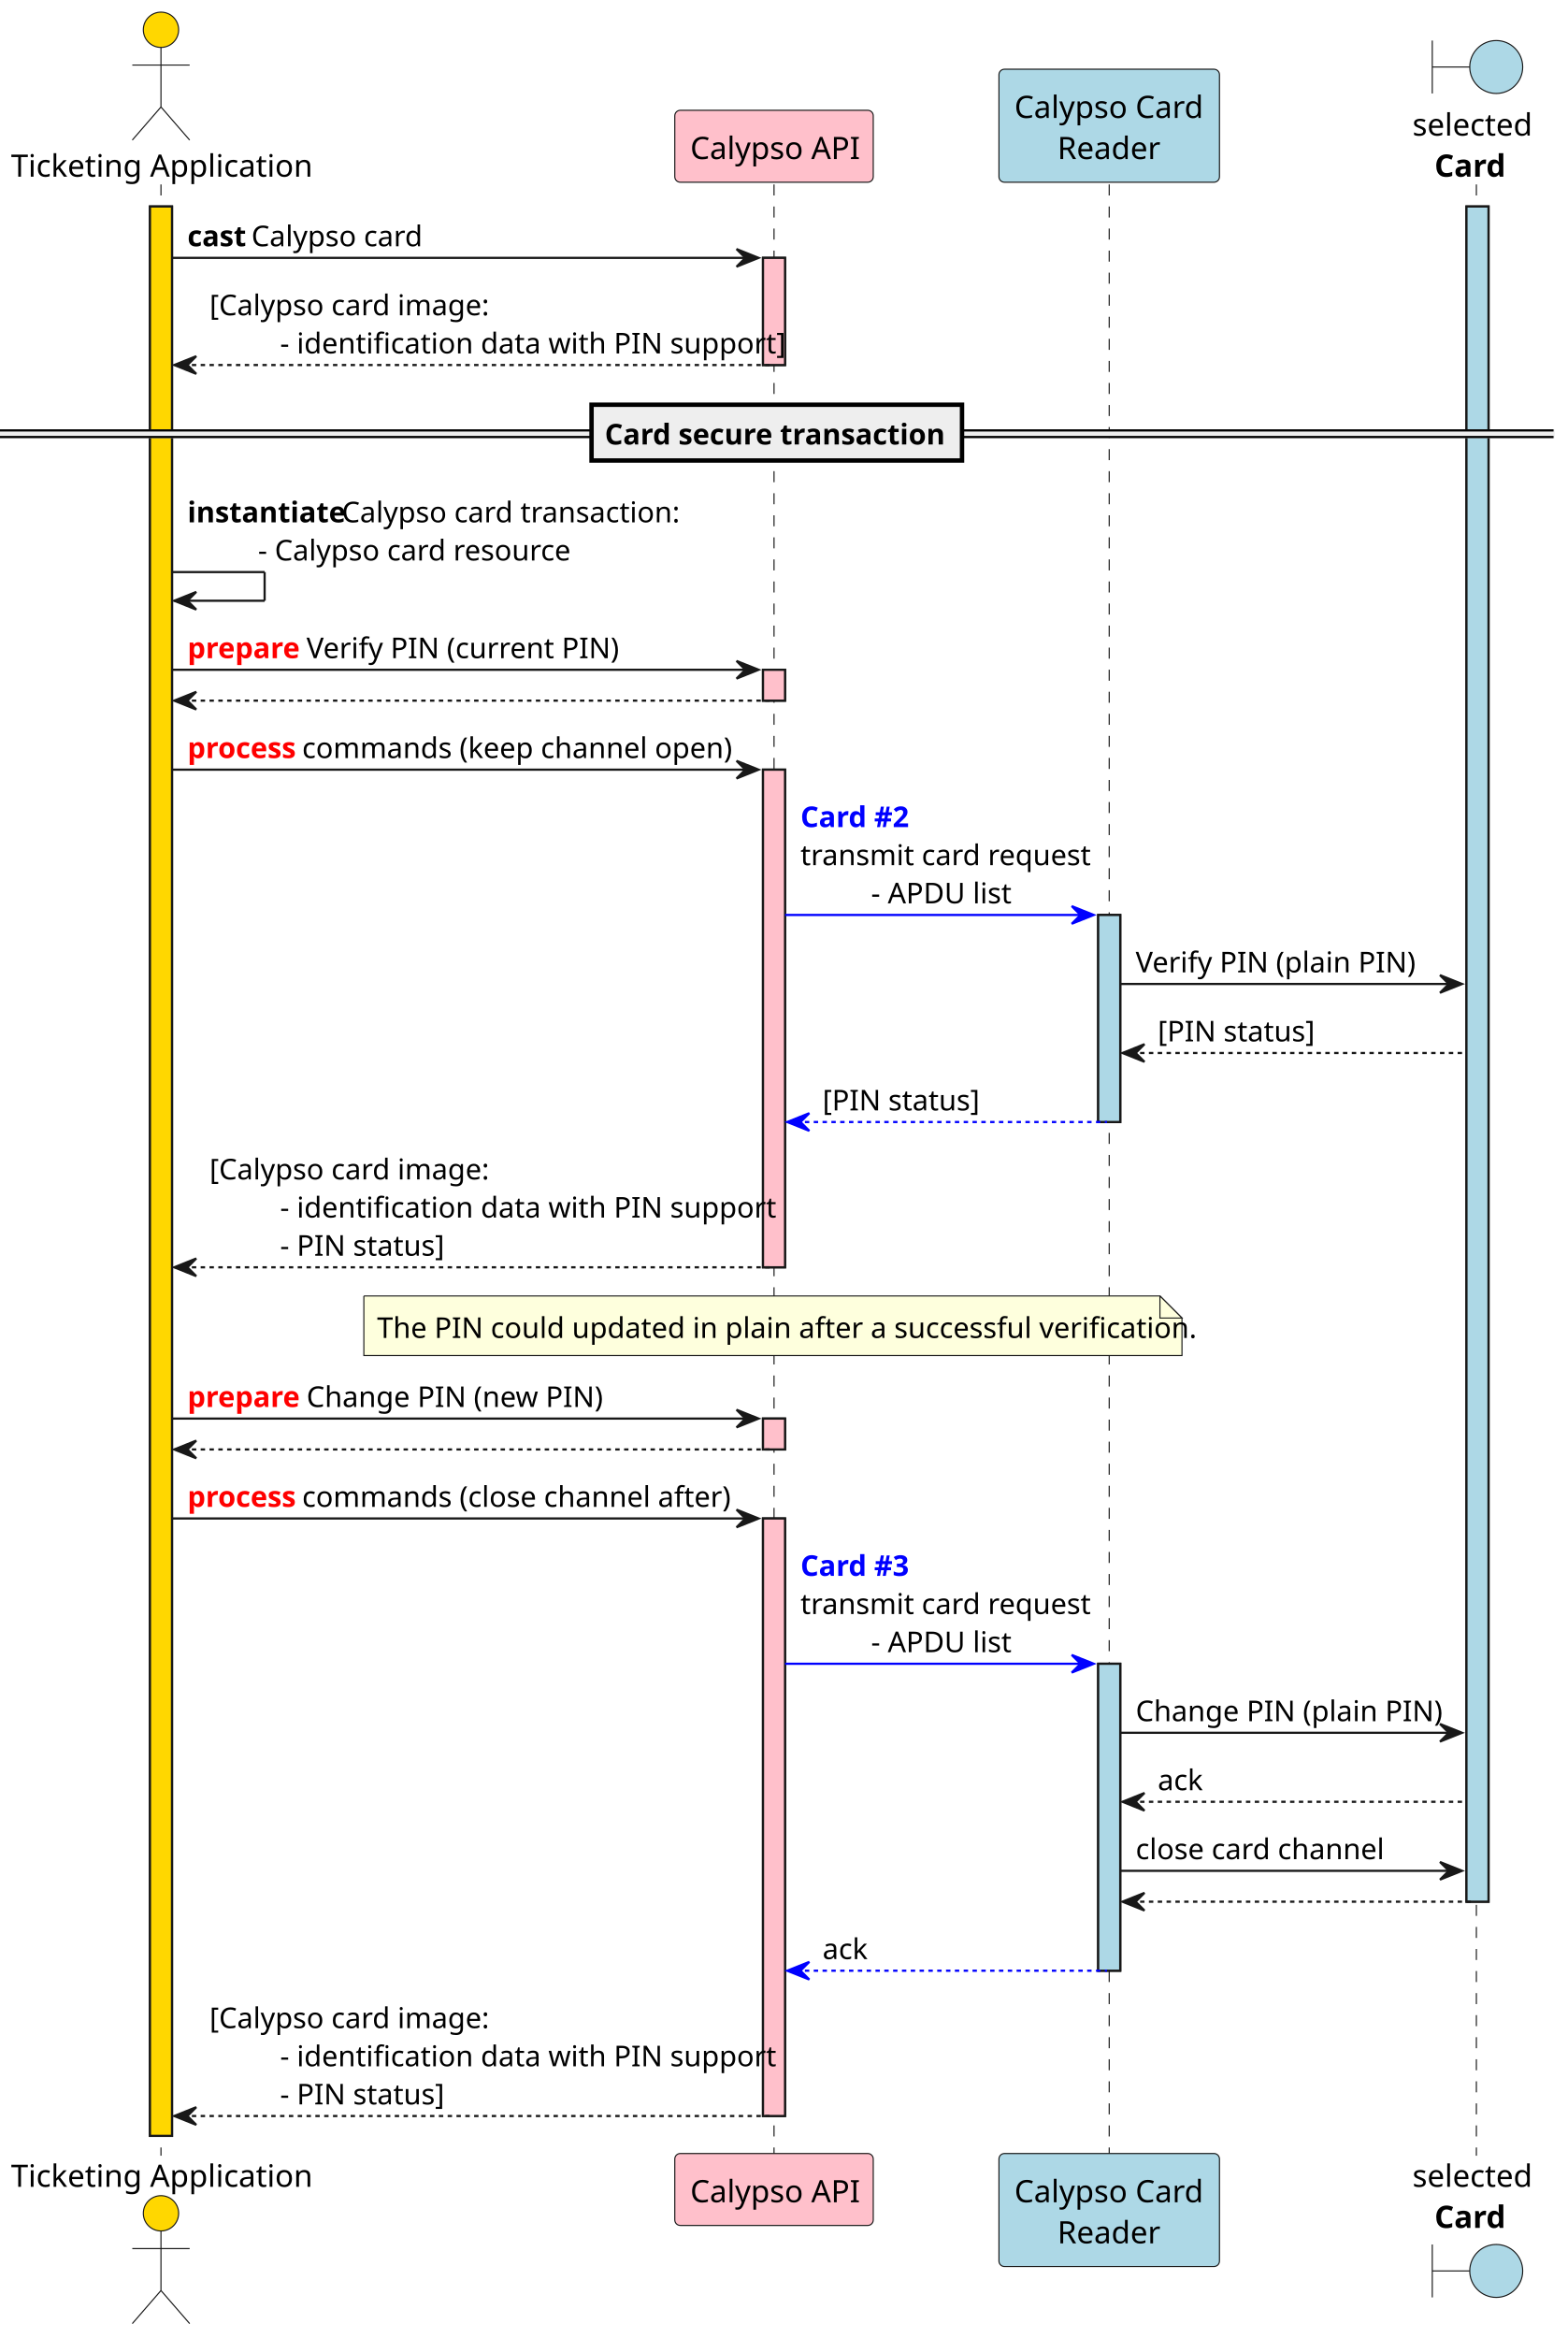
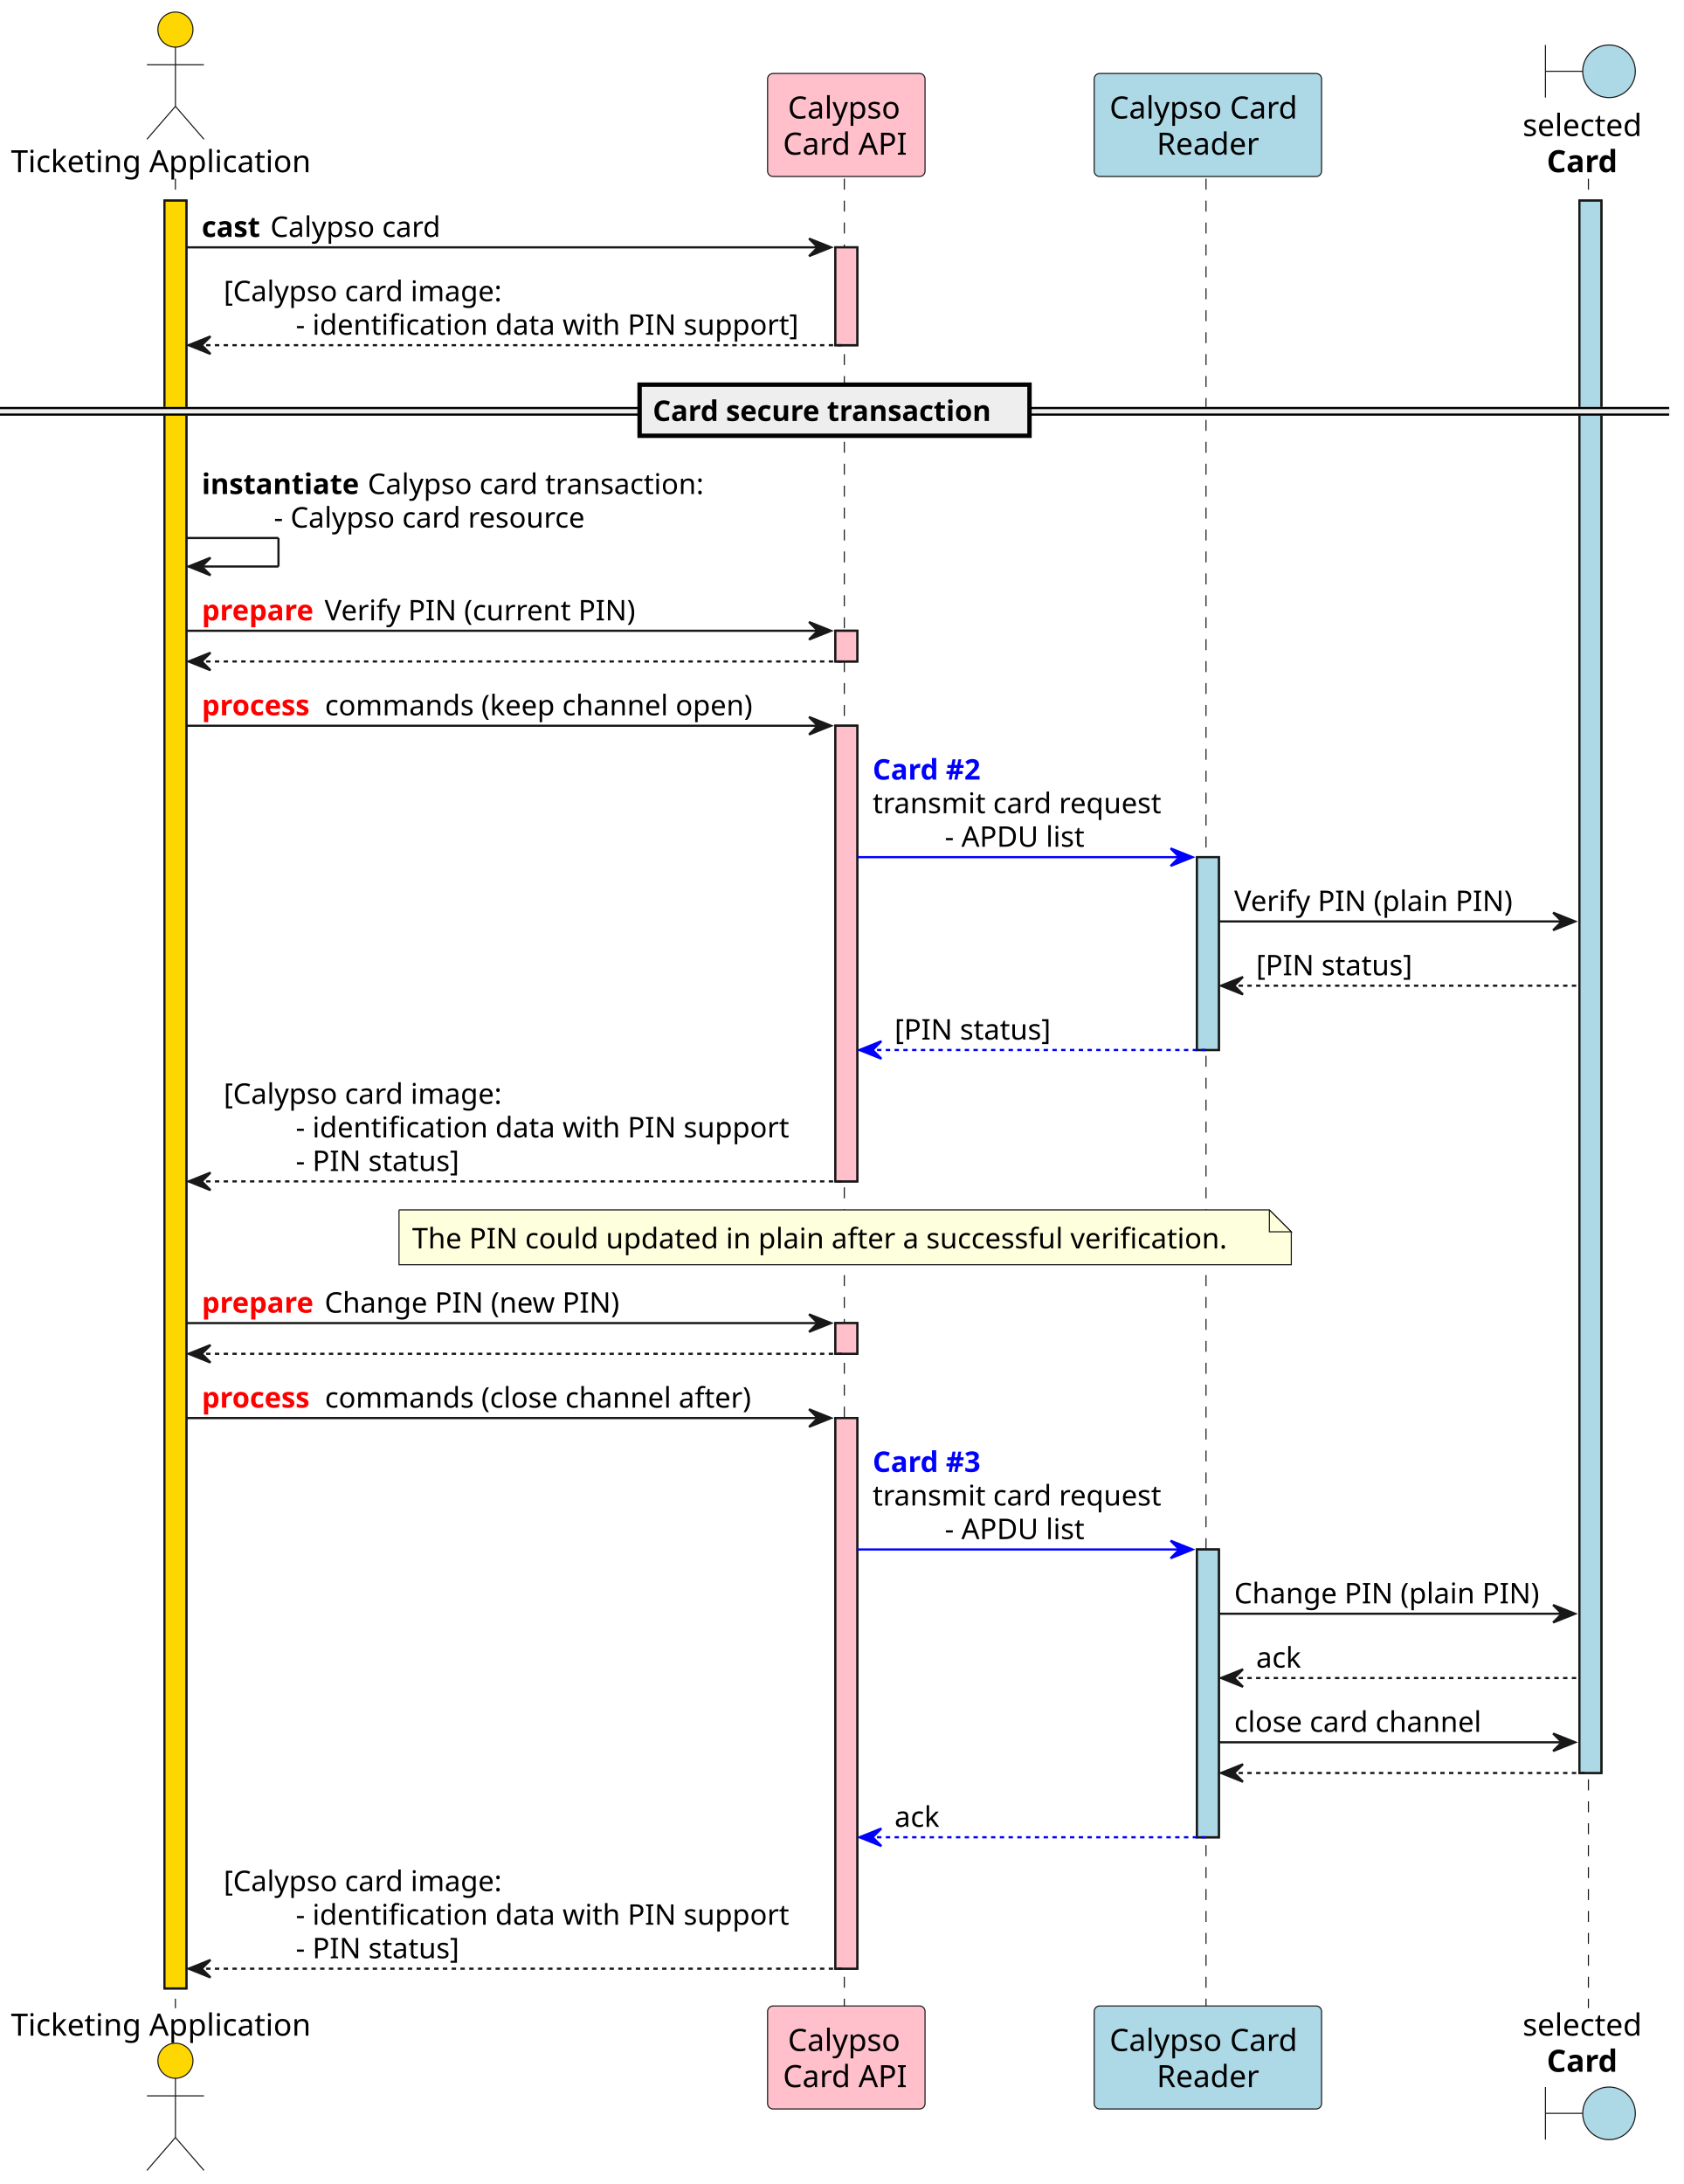
- <svg xmlns="http://www.w3.org/2000/svg" contentStyleType="text/css" height="1060px" preserveAspectRatio="none" style="width:711px;height:1060px;background:#FFFFFF;" version="1.1" viewBox="0 0 711 1060" width="711px" zoomAndPan="magnify">
+ <svg xmlns="http://www.w3.org/2000/svg" contentStyleType="text/css" height="996px" preserveAspectRatio="none" style="width:768px;height:996px;background:#FFFFFF;" version="1.1" viewBox="0 0 768 996" width="768px" zoomAndPan="magnify">
  <defs />
  <g>
-     <rect fill="#FFD700" height="874.731" style="stroke:#181818;stroke-width:1.0;" width="10" x="68" y="93.621" />
-     <rect fill="#FFC0CB" height="48.582" style="stroke:#181818;stroke-width:1.0;" width="10" x="346" y="116.912" />
-     <rect fill="#FFC0CB" height="14" style="stroke:#181818;stroke-width:1.0;" width="10" x="346" y="303.658" />
-     <rect fill="#FFC0CB" height="225.619" style="stroke:#181818;stroke-width:1.0;" width="10" x="346" y="348.949" />
-     <rect fill="#FFC0CB" height="14" style="stroke:#181818;stroke-width:1.0;" width="10" x="346" y="643.15" />
-     <rect fill="#FFC0CB" height="270.91" style="stroke:#181818;stroke-width:1.0;" width="10" x="346" y="688.441" />
-     <rect fill="#ADD8E6" height="93.873" style="stroke:#181818;stroke-width:1.0;" width="10" x="498" y="414.822" />
-     <rect fill="#ADD8E6" height="139.164" style="stroke:#181818;stroke-width:1.0;" width="10" x="498" y="754.314" />
-     <rect fill="#ADD8E6" height="768.566" style="stroke:#181818;stroke-width:1.0;" width="10" x="665" y="93.621" />
-     <line style="stroke:#181818;stroke-width:0.5;stroke-dasharray:5.0,5.0;" x1="73" x2="73" y1="83.621" y2="977.352" />
-     <line style="stroke:#181818;stroke-width:0.5;stroke-dasharray:5.0,5.0;" x1="351" x2="351" y1="83.621" y2="977.352" />
-     <line style="stroke:#181818;stroke-width:0.5;stroke-dasharray:5.0,5.0;" x1="503" x2="503" y1="83.621" y2="977.352" />
-     <line style="stroke:#181818;stroke-width:0.5;stroke-dasharray:5.0,5.0;" x1="669.5" x2="669.5" y1="83.621" y2="977.352" />
-     <text fill="#000000" font-family="sans-serif" font-size="14" lengthAdjust="spacing" textLength="130" x="5" y="80.107">Ticketing Application</text>
-     <ellipse cx="73" cy="13.5" fill="#FFD700" rx="8" ry="8" style="stroke:#181818;stroke-width:0.5;" />
-     <path d="M73,21.5 L73,48.5 M60,29.5 L86,29.5 M73,48.5 L60,63.5 M73,48.5 L86,63.5 " fill="none" style="stroke:#181818;stroke-width:0.5;" />
-     <text fill="#000000" font-family="sans-serif" font-size="14" lengthAdjust="spacing" textLength="130" x="5" y="991.459">Ticketing Application</text>
-     <ellipse cx="73" cy="1003.473" fill="#FFD700" rx="8" ry="8" style="stroke:#181818;stroke-width:0.5;" />
-     <path d="M73,1011.473 L73,1038.473 M60,1019.473 L86,1019.473 M73,1038.473 L60,1053.473 M73,1038.473 L86,1053.473 " fill="none" style="stroke:#181818;stroke-width:0.5;" />
-     <rect fill="#FFC0CB" height="32.621" rx="2.5" ry="2.5" style="stroke:#181818;stroke-width:0.5;" width="90" x="306" y="50" />
-     <text fill="#000000" font-family="sans-serif" font-size="14" lengthAdjust="spacing" textLength="76" x="313" y="72.107">Calypso API</text>
-     <rect fill="#FFC0CB" height="32.621" rx="2.5" ry="2.5" style="stroke:#181818;stroke-width:0.5;" width="90" x="306" y="976.352" />
-     <text fill="#000000" font-family="sans-serif" font-size="14" lengthAdjust="spacing" textLength="76" x="313" y="998.459">Calypso API</text>
-     <rect fill="#ADD8E6" height="51.242" rx="2.5" ry="2.5" style="stroke:#181818;stroke-width:0.5;" width="100" x="453" y="31.379" />
-     <text fill="#000000" font-family="sans-serif" font-size="14" lengthAdjust="spacing" textLength="86" x="460" y="53.486">Calypso Card</text>
-     <text fill="#000000" font-family="sans-serif" font-size="14" lengthAdjust="spacing" textLength="47" x="479.5" y="72.107">Reader</text>
-     <rect fill="#ADD8E6" height="51.242" rx="2.5" ry="2.5" style="stroke:#181818;stroke-width:0.5;" width="100" x="453" y="976.352" />
-     <text fill="#000000" font-family="sans-serif" font-size="14" lengthAdjust="spacing" textLength="86" x="460" y="998.459">Calypso Card</text>
-     <text fill="#000000" font-family="sans-serif" font-size="14" lengthAdjust="spacing" textLength="47" x="479.5" y="1017.08">Reader</text>
-     <text fill="#000000" font-family="sans-serif" font-size="14" lengthAdjust="spacing" textLength="53" x="640.5" y="61.486">selected</text>
-     <text fill="#000000" font-family="sans-serif" font-size="14" font-weight="bold" lengthAdjust="spacing" textLength="33" x="650.5" y="80.107">Card</text>
-     <path d="M649.5,18.379 L649.5,42.379 M649.5,30.379 L666.5,30.379 " fill="none" style="stroke:#181818;stroke-width:0.5;" />
-     <ellipse cx="678.5" cy="30.379" fill="#ADD8E6" rx="12" ry="12" style="stroke:#181818;stroke-width:0.5;" />
-     <text fill="#000000" font-family="sans-serif" font-size="14" lengthAdjust="spacing" textLength="53" x="640.5" y="991.459">selected</text>
-     <text fill="#000000" font-family="sans-serif" font-size="14" font-weight="bold" lengthAdjust="spacing" textLength="33" x="650.5" y="1010.08">Card</text>
-     <path d="M649.5,1017.594 L649.5,1041.594 M649.5,1029.594 L666.5,1029.594 " fill="none" style="stroke:#181818;stroke-width:0.5;" />
-     <ellipse cx="678.5" cy="1029.594" fill="#ADD8E6" rx="12" ry="12" style="stroke:#181818;stroke-width:0.5;" />
-     <rect fill="#FFD700" height="874.731" style="stroke:#181818;stroke-width:1.0;" width="10" x="68" y="93.621" />
-     <rect fill="#FFC0CB" height="48.582" style="stroke:#181818;stroke-width:1.0;" width="10" x="346" y="116.912" />
-     <rect fill="#FFC0CB" height="14" style="stroke:#181818;stroke-width:1.0;" width="10" x="346" y="303.658" />
-     <rect fill="#FFC0CB" height="225.619" style="stroke:#181818;stroke-width:1.0;" width="10" x="346" y="348.949" />
-     <rect fill="#FFC0CB" height="14" style="stroke:#181818;stroke-width:1.0;" width="10" x="346" y="643.15" />
-     <rect fill="#FFC0CB" height="270.91" style="stroke:#181818;stroke-width:1.0;" width="10" x="346" y="688.441" />
-     <rect fill="#ADD8E6" height="93.873" style="stroke:#181818;stroke-width:1.0;" width="10" x="498" y="414.822" />
-     <rect fill="#ADD8E6" height="139.164" style="stroke:#181818;stroke-width:1.0;" width="10" x="498" y="754.314" />
-     <rect fill="#ADD8E6" height="768.566" style="stroke:#181818;stroke-width:1.0;" width="10" x="665" y="93.621" />
-     <polygon fill="#181818" points="334,112.912,344,116.912,334,120.912,338,116.912" style="stroke:#181818;stroke-width:1.0;" />
-     <line style="stroke:#181818;stroke-width:1.0;" x1="78" x2="340" y1="116.912" y2="116.912" />
-     <text fill="#000000" font-family="sans-serif" font-size="13" font-weight="bold" lengthAdjust="spacing" textLength="25" x="85" y="111.649">cast</text>
-     <text fill="#000000" font-family="sans-serif" font-size="13" lengthAdjust="spacing" textLength="76" x="114" y="111.649">Calypso card</text>
-     <polygon fill="#181818" points="89,161.494,79,165.494,89,169.494,85,165.494" style="stroke:#181818;stroke-width:1.0;" />
-     <line style="stroke:#181818;stroke-width:1.0;stroke-dasharray:2.0,2.0;" x1="83" x2="350" y1="165.494" y2="165.494" />
-     <text fill="#000000" font-family="sans-serif" font-size="13" lengthAdjust="spacing" textLength="123" x="95" y="142.94">[Calypso card image:</text>
-     <text fill="#000000" font-family="sans-serif" font-size="13" lengthAdjust="spacing" textLength="212" x="127" y="160.231">- identification data with PIN support]</text>
-     <rect fill="#EEEEEE" height="3" style="stroke:#EEEEEE;stroke-width:1.0;" width="704.5" x="0" y="195.14" />
-     <line style="stroke:#000000;stroke-width:1.0;" x1="0" x2="704.5" y1="195.14" y2="195.14" />
-     <line style="stroke:#000000;stroke-width:1.0;" x1="0" x2="704.5" y1="198.14" y2="198.14" />
-     <rect fill="#EEEEEE" height="25.291" style="stroke:#000000;stroke-width:2.0;" width="168" x="268.25" y="183.494" />
-     <text fill="#000000" font-family="sans-serif" font-size="13" font-weight="bold" lengthAdjust="spacing" textLength="150" x="274.25" y="201.523">Card secure transaction</text>
-     <line style="stroke:#181818;stroke-width:1.0;" x1="78" x2="120" y1="259.367" y2="259.367" />
-     <line style="stroke:#181818;stroke-width:1.0;" x1="120" x2="120" y1="259.367" y2="272.367" />
-     <line style="stroke:#181818;stroke-width:1.0;" x1="79" x2="120" y1="272.367" y2="272.367" />
-     <polygon fill="#181818" points="89,268.367,79,272.367,89,276.367,85,272.367" style="stroke:#181818;stroke-width:1.0;" />
-     <text fill="#000000" font-family="sans-serif" font-size="13" font-weight="bold" lengthAdjust="spacing" textLength="66" x="85" y="236.814">instantiate</text>
-     <text fill="#000000" font-family="sans-serif" font-size="13" lengthAdjust="spacing" textLength="148" x="155" y="236.814">Calypso card transaction:</text>
-     <text fill="#000000" font-family="sans-serif" font-size="13" lengthAdjust="spacing" textLength="138" x="117" y="254.105">- Calypso card resource</text>
-     <polygon fill="#181818" points="334,299.658,344,303.658,334,307.658,338,303.658" style="stroke:#181818;stroke-width:1.0;" />
-     <line style="stroke:#181818;stroke-width:1.0;" x1="78" x2="340" y1="303.658" y2="303.658" />
-     <text fill="#FF0000" font-family="sans-serif" font-size="13" font-weight="bold" lengthAdjust="spacing" textLength="50" x="85" y="298.396">prepare</text>
-     <text fill="#000000" font-family="sans-serif" font-size="13" lengthAdjust="spacing" textLength="135" x="139" y="298.396">Verify PIN (current PIN)</text>
-     <polygon fill="#181818" points="89,313.658,79,317.658,89,321.658,85,317.658" style="stroke:#181818;stroke-width:1.0;" />
-     <line style="stroke:#181818;stroke-width:1.0;stroke-dasharray:2.0,2.0;" x1="83" x2="350" y1="317.658" y2="317.658" />
-     <polygon fill="#181818" points="334,344.949,344,348.949,334,352.949,338,348.949" style="stroke:#181818;stroke-width:1.0;" />
-     <line style="stroke:#181818;stroke-width:1.0;" x1="78" x2="340" y1="348.949" y2="348.949" />
-     <text fill="#FF0000" font-family="sans-serif" font-size="13" font-weight="bold" lengthAdjust="spacing" textLength="48" x="85" y="343.687">process</text>
-     <text fill="#000000" font-family="sans-serif" font-size="13" lengthAdjust="spacing" textLength="185" x="137" y="343.687">commands (keep channel open)</text>
-     <polygon fill="#0000FF" points="486,410.822,496,414.822,486,418.822,490,414.822" style="stroke:#0000FF;stroke-width:1.0;" />
-     <line style="stroke:#0000FF;stroke-width:1.0;" x1="356" x2="492" y1="414.822" y2="414.822" />
-     <text fill="#0000FF" font-family="sans-serif" font-size="13" font-weight="bold" lengthAdjust="spacing" textLength="48" x="363" y="374.978">Card #2</text>
-     <text fill="#000000" font-family="sans-serif" font-size="13" lengthAdjust="spacing" textLength="123" x="363" y="392.269">transmit card request</text>
-     <text fill="#000000" font-family="sans-serif" font-size="13" lengthAdjust="spacing" textLength="65" x="395" y="409.56">- APDU list</text>
-     <polygon fill="#181818" points="653,442.113,663,446.113,653,450.113,657,446.113" style="stroke:#181818;stroke-width:1.0;" />
-     <line style="stroke:#181818;stroke-width:1.0;" x1="508" x2="659" y1="446.113" y2="446.113" />
-     <text fill="#000000" font-family="sans-serif" font-size="13" lengthAdjust="spacing" textLength="122" x="515" y="440.851">Verify PIN (plain PIN)</text>
-     <polygon fill="#181818" points="519,473.404,509,477.404,519,481.404,515,477.404" style="stroke:#181818;stroke-width:1.0;" />
-     <line style="stroke:#181818;stroke-width:1.0;stroke-dasharray:2.0,2.0;" x1="513" x2="664" y1="477.404" y2="477.404" />
-     <text fill="#000000" font-family="sans-serif" font-size="13" lengthAdjust="spacing" textLength="69" x="525" y="472.142">[PIN status]</text>
-     <polygon fill="#0000FF" points="367,504.695,357,508.695,367,512.695,363,508.695" style="stroke:#0000FF;stroke-width:1.0;" />
-     <line style="stroke:#0000FF;stroke-width:1.0;stroke-dasharray:2.0,2.0;" x1="361" x2="502" y1="508.695" y2="508.695" />
-     <text fill="#000000" font-family="sans-serif" font-size="13" lengthAdjust="spacing" textLength="69" x="373" y="503.433">[PIN status]</text>
-     <polygon fill="#181818" points="89,570.568,79,574.568,89,578.568,85,574.568" style="stroke:#181818;stroke-width:1.0;" />
-     <line style="stroke:#181818;stroke-width:1.0;stroke-dasharray:2.0,2.0;" x1="83" x2="350" y1="574.568" y2="574.568" />
-     <text fill="#000000" font-family="sans-serif" font-size="13" lengthAdjust="spacing" textLength="123" x="95" y="534.724">[Calypso card image:</text>
-     <text fill="#000000" font-family="sans-serif" font-size="13" lengthAdjust="spacing" textLength="208" x="127" y="552.015">- identification data with PIN support</text>
-     <text fill="#000000" font-family="sans-serif" font-size="13" lengthAdjust="spacing" textLength="73" x="127" y="569.306">- PIN status]</text>
-     <path d="M165,587.568 L165,614.568 L536,614.568 L536,597.568 L526,587.568 L165,587.568 " fill="#FEFFDD" style="stroke:#181818;stroke-width:0.5;" />
-     <path d="M526,587.568 L526,597.568 L536,597.568 L526,587.568 " fill="#FEFFDD" style="stroke:#181818;stroke-width:0.5;" />
-     <text fill="#000000" font-family="sans-serif" font-size="13" lengthAdjust="spacing" textLength="350" x="171" y="606.597">The PIN could updated in plain after a successful verification.</text>
-     <polygon fill="#181818" points="334,639.15,344,643.15,334,647.15,338,643.15" style="stroke:#181818;stroke-width:1.0;" />
-     <line style="stroke:#181818;stroke-width:1.0;" x1="78" x2="340" y1="643.15" y2="643.15" />
-     <text fill="#FF0000" font-family="sans-serif" font-size="13" font-weight="bold" lengthAdjust="spacing" textLength="50" x="85" y="637.888">prepare</text>
-     <text fill="#000000" font-family="sans-serif" font-size="13" lengthAdjust="spacing" textLength="129" x="139" y="637.888">Change PIN (new PIN)</text>
-     <polygon fill="#181818" points="89,653.15,79,657.15,89,661.15,85,657.15" style="stroke:#181818;stroke-width:1.0;" />
-     <line style="stroke:#181818;stroke-width:1.0;stroke-dasharray:2.0,2.0;" x1="83" x2="350" y1="657.15" y2="657.15" />
-     <polygon fill="#181818" points="334,684.441,344,688.441,334,692.441,338,688.441" style="stroke:#181818;stroke-width:1.0;" />
-     <line style="stroke:#181818;stroke-width:1.0;" x1="78" x2="340" y1="688.441" y2="688.441" />
-     <text fill="#FF0000" font-family="sans-serif" font-size="13" font-weight="bold" lengthAdjust="spacing" textLength="48" x="85" y="683.179">process</text>
-     <text fill="#000000" font-family="sans-serif" font-size="13" lengthAdjust="spacing" textLength="185" x="137" y="683.179">commands (close channel after)</text>
-     <polygon fill="#0000FF" points="486,750.314,496,754.314,486,758.314,490,754.314" style="stroke:#0000FF;stroke-width:1.0;" />
-     <line style="stroke:#0000FF;stroke-width:1.0;" x1="356" x2="492" y1="754.314" y2="754.314" />
-     <text fill="#0000FF" font-family="sans-serif" font-size="13" font-weight="bold" lengthAdjust="spacing" textLength="48" x="363" y="714.47">Card #3</text>
-     <text fill="#000000" font-family="sans-serif" font-size="13" lengthAdjust="spacing" textLength="123" x="363" y="731.761">transmit card request</text>
-     <text fill="#000000" font-family="sans-serif" font-size="13" lengthAdjust="spacing" textLength="65" x="395" y="749.052">- APDU list</text>
-     <polygon fill="#181818" points="653,781.606,663,785.606,653,789.606,657,785.606" style="stroke:#181818;stroke-width:1.0;" />
-     <line style="stroke:#181818;stroke-width:1.0;" x1="508" x2="659" y1="785.606" y2="785.606" />
-     <text fill="#000000" font-family="sans-serif" font-size="13" lengthAdjust="spacing" textLength="133" x="515" y="780.343">Change PIN (plain PIN)</text>
-     <polygon fill="#181818" points="519,812.896,509,816.896,519,820.896,515,816.896" style="stroke:#181818;stroke-width:1.0;" />
-     <line style="stroke:#181818;stroke-width:1.0;stroke-dasharray:2.0,2.0;" x1="513" x2="664" y1="816.896" y2="816.896" />
-     <text fill="#000000" font-family="sans-serif" font-size="13" lengthAdjust="spacing" textLength="21" x="525" y="811.634">ack</text>
-     <polygon fill="#181818" points="653,844.188,663,848.188,653,852.188,657,848.188" style="stroke:#181818;stroke-width:1.0;" />
-     <line style="stroke:#181818;stroke-width:1.0;" x1="508" x2="659" y1="848.188" y2="848.188" />
-     <text fill="#000000" font-family="sans-serif" font-size="13" lengthAdjust="spacing" textLength="109" x="515" y="842.925">close card channel</text>
-     <polygon fill="#181818" points="519,858.188,509,862.188,519,866.188,515,862.188" style="stroke:#181818;stroke-width:1.0;" />
-     <line style="stroke:#181818;stroke-width:1.0;stroke-dasharray:2.0,2.0;" x1="513" x2="669" y1="862.188" y2="862.188" />
-     <polygon fill="#0000FF" points="367,889.479,357,893.479,367,897.479,363,893.479" style="stroke:#0000FF;stroke-width:1.0;" />
-     <line style="stroke:#0000FF;stroke-width:1.0;stroke-dasharray:2.0,2.0;" x1="361" x2="502" y1="893.479" y2="893.479" />
-     <text fill="#000000" font-family="sans-serif" font-size="13" lengthAdjust="spacing" textLength="21" x="373" y="888.216">ack</text>
-     <polygon fill="#181818" points="89,955.352,79,959.352,89,963.352,85,959.352" style="stroke:#181818;stroke-width:1.0;" />
-     <line style="stroke:#181818;stroke-width:1.0;stroke-dasharray:2.0,2.0;" x1="83" x2="350" y1="959.352" y2="959.352" />
-     <text fill="#000000" font-family="sans-serif" font-size="13" lengthAdjust="spacing" textLength="123" x="95" y="919.507">[Calypso card image:</text>
-     <text fill="#000000" font-family="sans-serif" font-size="13" lengthAdjust="spacing" textLength="208" x="127" y="936.798">- identification data with PIN support</text>
-     <text fill="#000000" font-family="sans-serif" font-size="13" lengthAdjust="spacing" textLength="73" x="127" y="954.089">- PIN status]</text>
+     <rect fill="#FFD700" height="815.316" style="stroke:#181818;stroke-width:1.0;" width="10" x="75.017" y="91.488" />
+     <rect fill="#FFC0CB" height="44.621" style="stroke:#181818;stroke-width:1.0;" width="10" x="381.026" y="112.799" />
+     <rect fill="#FFC0CB" height="14" style="stroke:#181818;stroke-width:1.0;" width="10" x="381.026" y="287.662" />
+     <rect fill="#FFC0CB" height="207.795" style="stroke:#181818;stroke-width:1.0;" width="10" x="381.026" y="330.973" />
+     <rect fill="#FFC0CB" height="14" style="stroke:#181818;stroke-width:1.0;" width="10" x="381.026" y="603.389" />
+     <rect fill="#FFC0CB" height="251.106" style="stroke:#181818;stroke-width:1.0;" width="10" x="381.026" y="646.699" />
+     <rect fill="#ADD8E6" height="87.932" style="stroke:#181818;stroke-width:1.0;" width="10" x="545.949" y="390.904" />
+     <rect fill="#ADD8E6" height="131.242" style="stroke:#181818;stroke-width:1.0;" width="10" x="545.949" y="706.631" />
+     <rect fill="#ADD8E6" height="717.074" style="stroke:#181818;stroke-width:1.0;" width="10" x="720.416" y="91.488" />
+     <line style="stroke:#181818;stroke-width:0.5;stroke-dasharray:5.0,5.0;" x1="80" x2="80" y1="81.488" y2="915.805" />
+     <line style="stroke:#181818;stroke-width:0.5;stroke-dasharray:5.0,5.0;" x1="385.117" x2="385.117" y1="81.488" y2="915.805" />
+     <line style="stroke:#181818;stroke-width:0.5;stroke-dasharray:5.0,5.0;" x1="550.091" x2="550.091" y1="81.488" y2="915.805" />
+     <line style="stroke:#181818;stroke-width:0.5;stroke-dasharray:5.0,5.0;" x1="724.515" x2="724.515" y1="81.488" y2="915.805" />
+     <text fill="#000000" font-family="sans-serif" font-size="14" lengthAdjust="spacing" textLength="144.033" x="5" y="78.535">Ticketing Application</text>
+     <ellipse cx="80.017" cy="13.5" fill="#FFD700" rx="8" ry="8" style="stroke:#181818;stroke-width:0.5;" />
+     <path d="M80.017,21.5 L80.017,48.5 M67.017,29.5 L93.017,29.5 M80.017,48.5 L67.017,63.5 M80.017,48.5 L93.017,63.5 " fill="none" style="stroke:#181818;stroke-width:0.5;" />
+     <text fill="#000000" font-family="sans-serif" font-size="14" lengthAdjust="spacing" textLength="144.033" x="5" y="928.34">Ticketing Application</text>
+     <ellipse cx="80.017" cy="939.793" fill="#FFD700" rx="8" ry="8" style="stroke:#181818;stroke-width:0.5;" />
+     <path d="M80.017,947.793 L80.017,974.793 M67.017,955.793 L93.017,955.793 M80.017,974.793 L67.017,989.793 M80.017,974.793 L93.017,989.793 " fill="none" style="stroke:#181818;stroke-width:0.5;" />
+     <rect fill="#FFC0CB" height="46.977" rx="2.5" ry="2.5" style="stroke:#181818;stroke-width:0.5;" width="71.818" x="350.117" y="33.512" />
+     <text fill="#000000" font-family="sans-serif" font-size="14" lengthAdjust="spacing" textLength="53.327" x="359.363" y="54.047">Calypso</text>
+     <text fill="#000000" font-family="sans-serif" font-size="14" lengthAdjust="spacing" textLength="57.818" x="357.117" y="70.535">Card API</text>
+     <rect fill="#FFC0CB" height="46.977" rx="2.5" ry="2.5" style="stroke:#181818;stroke-width:0.5;" width="71.818" x="350.117" y="914.805" />
+     <text fill="#000000" font-family="sans-serif" font-size="14" lengthAdjust="spacing" textLength="53.327" x="359.363" y="935.34">Calypso</text>
+     <text fill="#000000" font-family="sans-serif" font-size="14" lengthAdjust="spacing" textLength="57.818" x="357.117" y="951.828">Card API</text>
+     <rect fill="#ADD8E6" height="46.977" rx="2.5" ry="2.5" style="stroke:#181818;stroke-width:0.5;" width="103.715" x="499.091" y="33.512" />
+     <text fill="#000000" font-family="sans-serif" font-size="14" lengthAdjust="spacing" textLength="89.715" x="506.091" y="54.047">Calypso Card</text>
+     <text fill="#000000" font-family="sans-serif" font-size="14" lengthAdjust="spacing" textLength="46.724" x="527.587" y="70.535">Reader</text>
+     <rect fill="#ADD8E6" height="46.977" rx="2.5" ry="2.5" style="stroke:#181818;stroke-width:0.5;" width="103.715" x="499.091" y="914.805" />
+     <text fill="#000000" font-family="sans-serif" font-size="14" lengthAdjust="spacing" textLength="89.715" x="506.091" y="935.34">Calypso Card</text>
+     <text fill="#000000" font-family="sans-serif" font-size="14" lengthAdjust="spacing" textLength="46.724" x="527.587" y="951.828">Reader</text>
+     <text fill="#000000" font-family="sans-serif" font-size="14" lengthAdjust="spacing" textLength="55.802" x="694.515" y="62.047">selected</text>
+     <text fill="#000000" font-family="sans-serif" font-size="14" font-weight="bold" lengthAdjust="spacing" textLength="33.845" x="705.494" y="78.535">Card</text>
+     <path d="M704.916,20.512 L704.916,44.512 M704.916,32.512 L721.916,32.512 " fill="none" style="stroke:#181818;stroke-width:0.5;" />
+     <ellipse cx="733.916" cy="32.512" fill="#ADD8E6" rx="12" ry="12" style="stroke:#181818;stroke-width:0.5;" />
+     <text fill="#000000" font-family="sans-serif" font-size="14" lengthAdjust="spacing" textLength="55.802" x="694.515" y="928.34">selected</text>
+     <text fill="#000000" font-family="sans-serif" font-size="14" font-weight="bold" lengthAdjust="spacing" textLength="33.845" x="705.494" y="944.828">Card</text>
+     <path d="M704.916,951.781 L704.916,975.781 M704.916,963.781 L721.916,963.781 " fill="none" style="stroke:#181818;stroke-width:0.5;" />
+     <ellipse cx="733.916" cy="963.781" fill="#ADD8E6" rx="12" ry="12" style="stroke:#181818;stroke-width:0.5;" />
+     <rect fill="#FFD700" height="815.316" style="stroke:#181818;stroke-width:1.0;" width="10" x="75.017" y="91.488" />
+     <rect fill="#FFC0CB" height="44.621" style="stroke:#181818;stroke-width:1.0;" width="10" x="381.026" y="112.799" />
+     <rect fill="#FFC0CB" height="14" style="stroke:#181818;stroke-width:1.0;" width="10" x="381.026" y="287.662" />
+     <rect fill="#FFC0CB" height="207.795" style="stroke:#181818;stroke-width:1.0;" width="10" x="381.026" y="330.973" />
+     <rect fill="#FFC0CB" height="14" style="stroke:#181818;stroke-width:1.0;" width="10" x="381.026" y="603.389" />
+     <rect fill="#FFC0CB" height="251.106" style="stroke:#181818;stroke-width:1.0;" width="10" x="381.026" y="646.699" />
+     <rect fill="#ADD8E6" height="87.932" style="stroke:#181818;stroke-width:1.0;" width="10" x="545.949" y="390.904" />
+     <rect fill="#ADD8E6" height="131.242" style="stroke:#181818;stroke-width:1.0;" width="10" x="545.949" y="706.631" />
+     <rect fill="#ADD8E6" height="717.074" style="stroke:#181818;stroke-width:1.0;" width="10" x="720.416" y="91.488" />
+     <polygon fill="#181818" points="369.026,108.799,379.026,112.799,369.026,116.799,373.026,112.799" style="stroke:#181818;stroke-width:1.0;" />
+     <line style="stroke:#181818;stroke-width:1.0;" x1="85.017" x2="375.026" y1="112.799" y2="112.799" />
+     <text fill="#000000" font-family="sans-serif" font-size="13" font-weight="bold" lengthAdjust="spacing" textLength="27.181" x="92.017" y="108.057">cast</text>
+     <text fill="#000000" font-family="sans-serif" font-size="13" lengthAdjust="spacing" textLength="80.971" x="123.311" y="108.057">Calypso card</text>
+     <polygon fill="#181818" points="96.017,153.42,86.017,157.42,96.017,161.42,92.017,157.42" style="stroke:#181818;stroke-width:1.0;" />
+     <line style="stroke:#181818;stroke-width:1.0;stroke-dasharray:2.0,2.0;" x1="90.017" x2="385.026" y1="157.42" y2="157.42" />
+     <text fill="#000000" font-family="sans-serif" font-size="13" lengthAdjust="spacing" textLength="131.847" x="102.017" y="137.367">[Calypso card image:</text>
+     <text fill="#000000" font-family="sans-serif" font-size="13" lengthAdjust="spacing" textLength="239.103" x="134.923" y="152.678">- identification data with PIN support]</text>
+     <rect fill="#EEEEEE" height="3" style="stroke:#EEEEEE;stroke-width:1.0;" width="761.317" x="0" y="186.075" />
+     <line style="stroke:#000000;stroke-width:1.0;" x1="0" x2="761.317" y1="186.075" y2="186.075" />
+     <line style="stroke:#000000;stroke-width:1.0;" x1="0" x2="761.317" y1="189.075" y2="189.075" />
+     <rect fill="#EEEEEE" height="23.311" style="stroke:#000000;stroke-width:2.0;" width="177.839" x="291.739" y="175.42" />
+     <text fill="#000000" font-family="sans-serif" font-size="13" font-weight="bold" lengthAdjust="spacing" textLength="159.555" x="297.739" y="191.988">Card secure transaction</text>
+     <line style="stroke:#181818;stroke-width:1.0;" x1="85.017" x2="127.017" y1="245.352" y2="245.352" />
+     <line style="stroke:#181818;stroke-width:1.0;" x1="127.017" x2="127.017" y1="245.352" y2="258.352" />
+     <line style="stroke:#181818;stroke-width:1.0;" x1="86.017" x2="127.017" y1="258.352" y2="258.352" />
+     <polygon fill="#181818" points="96.017,254.352,86.017,258.352,96.017,262.352,92.017,258.352" style="stroke:#181818;stroke-width:1.0;" />
+     <text fill="#000000" font-family="sans-serif" font-size="13" font-weight="bold" lengthAdjust="spacing" textLength="71.589" x="92.017" y="225.299">instantiate</text>
+     <text fill="#000000" font-family="sans-serif" font-size="13" lengthAdjust="spacing" textLength="159.764" x="167.719" y="225.299">Calypso card transaction:</text>
+     <text fill="#000000" font-family="sans-serif" font-size="13" lengthAdjust="spacing" textLength="151.182" x="124.923" y="240.609">- Calypso card resource</text>
+     <polygon fill="#181818" points="369.026,283.662,379.026,287.662,369.026,291.662,373.026,287.662" style="stroke:#181818;stroke-width:1.0;" />
+     <line style="stroke:#181818;stroke-width:1.0;" x1="85.017" x2="375.026" y1="287.662" y2="287.662" />
+     <text fill="#FF0000" font-family="sans-serif" font-size="13" font-weight="bold" lengthAdjust="spacing" textLength="51.924" x="92.017" y="282.92">prepare</text>
+     <text fill="#000000" font-family="sans-serif" font-size="13" lengthAdjust="spacing" textLength="143.793" x="148.054" y="282.92">Verify PIN (current PIN)</text>
+     <polygon fill="#181818" points="96.017,297.662,86.017,301.662,96.017,305.662,92.017,301.662" style="stroke:#181818;stroke-width:1.0;" />
+     <line style="stroke:#181818;stroke-width:1.0;stroke-dasharray:2.0,2.0;" x1="90.017" x2="385.026" y1="301.662" y2="301.662" />
+     <polygon fill="#181818" points="369.026,326.973,379.026,330.973,369.026,334.973,373.026,330.973" style="stroke:#181818;stroke-width:1.0;" />
+     <line style="stroke:#181818;stroke-width:1.0;" x1="85.017" x2="375.026" y1="330.973" y2="330.973" />
+     <text fill="#FF0000" font-family="sans-serif" font-size="13" font-weight="bold" lengthAdjust="spacing" textLength="52.063" x="92.017" y="326.231">process</text>
+     <text fill="#000000" font-family="sans-serif" font-size="13" lengthAdjust="spacing" textLength="200.554" x="148.193" y="326.231">commands (keep channel open)</text>
+     <polygon fill="#0000FF" points="533.949,386.904,543.949,390.904,533.949,394.904,537.949,390.904" style="stroke:#0000FF;stroke-width:1.0;" />
+     <line style="stroke:#0000FF;stroke-width:1.0;" x1="391.026" x2="539.949" y1="390.904" y2="390.904" />
+     <text fill="#0000FF" font-family="sans-serif" font-size="13" font-weight="bold" lengthAdjust="spacing" textLength="52.863" x="398.026" y="355.541">Card #2</text>
+     <text fill="#000000" font-family="sans-serif" font-size="13" lengthAdjust="spacing" textLength="135.922" x="398.026" y="370.852">transmit card request</text>
+     <text fill="#000000" font-family="sans-serif" font-size="13" lengthAdjust="spacing" textLength="69.653" x="430.933" y="386.162">- APDU list</text>
+     <polygon fill="#181818" points="708.416,416.215,718.416,420.215,708.416,424.215,712.416,420.215" style="stroke:#181818;stroke-width:1.0;" />
+     <line style="stroke:#181818;stroke-width:1.0;" x1="555.949" x2="714.416" y1="420.215" y2="420.215" />
+     <text fill="#000000" font-family="sans-serif" font-size="13" lengthAdjust="spacing" textLength="129.2" x="562.949" y="415.473">Verify PIN (plain PIN)</text>
+     <polygon fill="#181818" points="566.949,445.525,556.949,449.525,566.949,453.525,562.949,449.525" style="stroke:#181818;stroke-width:1.0;" />
+     <line style="stroke:#181818;stroke-width:1.0;stroke-dasharray:2.0,2.0;" x1="560.949" x2="719.416" y1="449.525" y2="449.525" />
+     <text fill="#000000" font-family="sans-serif" font-size="13" lengthAdjust="spacing" textLength="71.329" x="572.949" y="444.783">[PIN status]</text>
+     <polygon fill="#0000FF" points="402.026,474.836,392.026,478.836,402.026,482.836,398.026,478.836" style="stroke:#0000FF;stroke-width:1.0;" />
+     <line style="stroke:#0000FF;stroke-width:1.0;stroke-dasharray:2.0,2.0;" x1="396.026" x2="549.949" y1="478.836" y2="478.836" />
+     <text fill="#000000" font-family="sans-serif" font-size="13" lengthAdjust="spacing" textLength="71.329" x="408.026" y="474.094">[PIN status]</text>
+     <polygon fill="#181818" points="96.017,534.768,86.017,538.768,96.017,542.768,92.017,538.768" style="stroke:#181818;stroke-width:1.0;" />
+     <line style="stroke:#181818;stroke-width:1.0;stroke-dasharray:2.0,2.0;" x1="90.017" x2="385.026" y1="538.768" y2="538.768" />
+     <text fill="#000000" font-family="sans-serif" font-size="13" lengthAdjust="spacing" textLength="131.847" x="102.017" y="503.404">[Calypso card image:</text>
+     <text fill="#000000" font-family="sans-serif" font-size="13" lengthAdjust="spacing" textLength="234.876" x="134.923" y="518.715">- identification data with PIN support</text>
+     <text fill="#000000" font-family="sans-serif" font-size="13" lengthAdjust="spacing" textLength="78.736" x="134.923" y="534.025">- PIN status]</text>
+     <path d="M182,551.768 L182,576.768 L589,576.768 L589,561.768 L579,551.768 L182,551.768 " fill="#FEFFDD" style="stroke:#181818;stroke-width:0.5;" />
+     <path d="M579,551.768 L579,561.768 L589,561.768 L579,551.768 " fill="#FEFFDD" style="stroke:#181818;stroke-width:0.5;" />
+     <text fill="#000000" font-family="sans-serif" font-size="13" lengthAdjust="spacing" textLength="386.293" x="188" y="569.336">The PIN could updated in plain after a successful verification.</text>
+     <polygon fill="#181818" points="369.026,599.389,379.026,603.389,369.026,607.389,373.026,603.389" style="stroke:#181818;stroke-width:1.0;" />
+     <line style="stroke:#181818;stroke-width:1.0;" x1="85.017" x2="375.026" y1="603.389" y2="603.389" />
+     <text fill="#FF0000" font-family="sans-serif" font-size="13" font-weight="bold" lengthAdjust="spacing" textLength="51.924" x="92.017" y="598.646">prepare</text>
+     <text fill="#000000" font-family="sans-serif" font-size="13" lengthAdjust="spacing" textLength="134.85" x="148.054" y="598.646">Change PIN (new PIN)</text>
+     <polygon fill="#181818" points="96.017,613.389,86.017,617.389,96.017,621.389,92.017,617.389" style="stroke:#181818;stroke-width:1.0;" />
+     <line style="stroke:#181818;stroke-width:1.0;stroke-dasharray:2.0,2.0;" x1="90.017" x2="385.026" y1="617.389" y2="617.389" />
+     <polygon fill="#181818" points="369.026,642.699,379.026,646.699,369.026,650.699,373.026,646.699" style="stroke:#181818;stroke-width:1.0;" />
+     <line style="stroke:#181818;stroke-width:1.0;" x1="85.017" x2="375.026" y1="646.699" y2="646.699" />
+     <text fill="#FF0000" font-family="sans-serif" font-size="13" font-weight="bold" lengthAdjust="spacing" textLength="52.063" x="92.017" y="641.957">process</text>
+     <text fill="#000000" font-family="sans-serif" font-size="13" lengthAdjust="spacing" textLength="200.465" x="148.193" y="641.957">commands (close channel after)</text>
+     <polygon fill="#0000FF" points="533.949,702.631,543.949,706.631,533.949,710.631,537.949,706.631" style="stroke:#0000FF;stroke-width:1.0;" />
+     <line style="stroke:#0000FF;stroke-width:1.0;" x1="391.026" x2="539.949" y1="706.631" y2="706.631" />
+     <text fill="#0000FF" font-family="sans-serif" font-size="13" font-weight="bold" lengthAdjust="spacing" textLength="52.863" x="398.026" y="671.268">Card #3</text>
+     <text fill="#000000" font-family="sans-serif" font-size="13" lengthAdjust="spacing" textLength="135.922" x="398.026" y="686.578">transmit card request</text>
+     <text fill="#000000" font-family="sans-serif" font-size="13" lengthAdjust="spacing" textLength="69.653" x="430.933" y="701.889">- APDU list</text>
+     <polygon fill="#181818" points="708.416,731.941,718.416,735.941,708.416,739.941,712.416,735.941" style="stroke:#181818;stroke-width:1.0;" />
+     <line style="stroke:#181818;stroke-width:1.0;" x1="555.949" x2="714.416" y1="735.941" y2="735.941" />
+     <text fill="#000000" font-family="sans-serif" font-size="13" lengthAdjust="spacing" textLength="140.467" x="562.949" y="731.199">Change PIN (plain PIN)</text>
+     <polygon fill="#181818" points="566.949,761.252,556.949,765.252,566.949,769.252,562.949,765.252" style="stroke:#181818;stroke-width:1.0;" />
+     <line style="stroke:#181818;stroke-width:1.0;stroke-dasharray:2.0,2.0;" x1="560.949" x2="719.416" y1="765.252" y2="765.252" />
+     <text fill="#000000" font-family="sans-serif" font-size="13" lengthAdjust="spacing" textLength="21.436" x="572.949" y="760.51">ack</text>
+     <polygon fill="#181818" points="708.416,790.562,718.416,794.562,708.416,798.562,712.416,794.562" style="stroke:#181818;stroke-width:1.0;" />
+     <line style="stroke:#181818;stroke-width:1.0;" x1="555.949" x2="714.416" y1="794.562" y2="794.562" />
+     <text fill="#000000" font-family="sans-serif" font-size="13" lengthAdjust="spacing" textLength="116.879" x="562.949" y="789.82">close card channel</text>
+     <polygon fill="#181818" points="566.949,804.562,556.949,808.562,566.949,812.562,562.949,808.562" style="stroke:#181818;stroke-width:1.0;" />
+     <line style="stroke:#181818;stroke-width:1.0;stroke-dasharray:2.0,2.0;" x1="560.949" x2="724.416" y1="808.562" y2="808.562" />
+     <polygon fill="#0000FF" points="402.026,833.873,392.026,837.873,402.026,841.873,398.026,837.873" style="stroke:#0000FF;stroke-width:1.0;" />
+     <line style="stroke:#0000FF;stroke-width:1.0;stroke-dasharray:2.0,2.0;" x1="396.026" x2="549.949" y1="837.873" y2="837.873" />
+     <text fill="#000000" font-family="sans-serif" font-size="13" lengthAdjust="spacing" textLength="21.436" x="408.026" y="833.131">ack</text>
+     <polygon fill="#181818" points="96.017,893.805,86.017,897.805,96.017,901.805,92.017,897.805" style="stroke:#181818;stroke-width:1.0;" />
+     <line style="stroke:#181818;stroke-width:1.0;stroke-dasharray:2.0,2.0;" x1="90.017" x2="385.026" y1="897.805" y2="897.805" />
+     <text fill="#000000" font-family="sans-serif" font-size="13" lengthAdjust="spacing" textLength="131.847" x="102.017" y="862.441">[Calypso card image:</text>
+     <text fill="#000000" font-family="sans-serif" font-size="13" lengthAdjust="spacing" textLength="234.876" x="134.923" y="877.752">- identification data with PIN support</text>
+     <text fill="#000000" font-family="sans-serif" font-size="13" lengthAdjust="spacing" textLength="78.736" x="134.923" y="893.062">- PIN status]</text>
  </g>
</svg>
